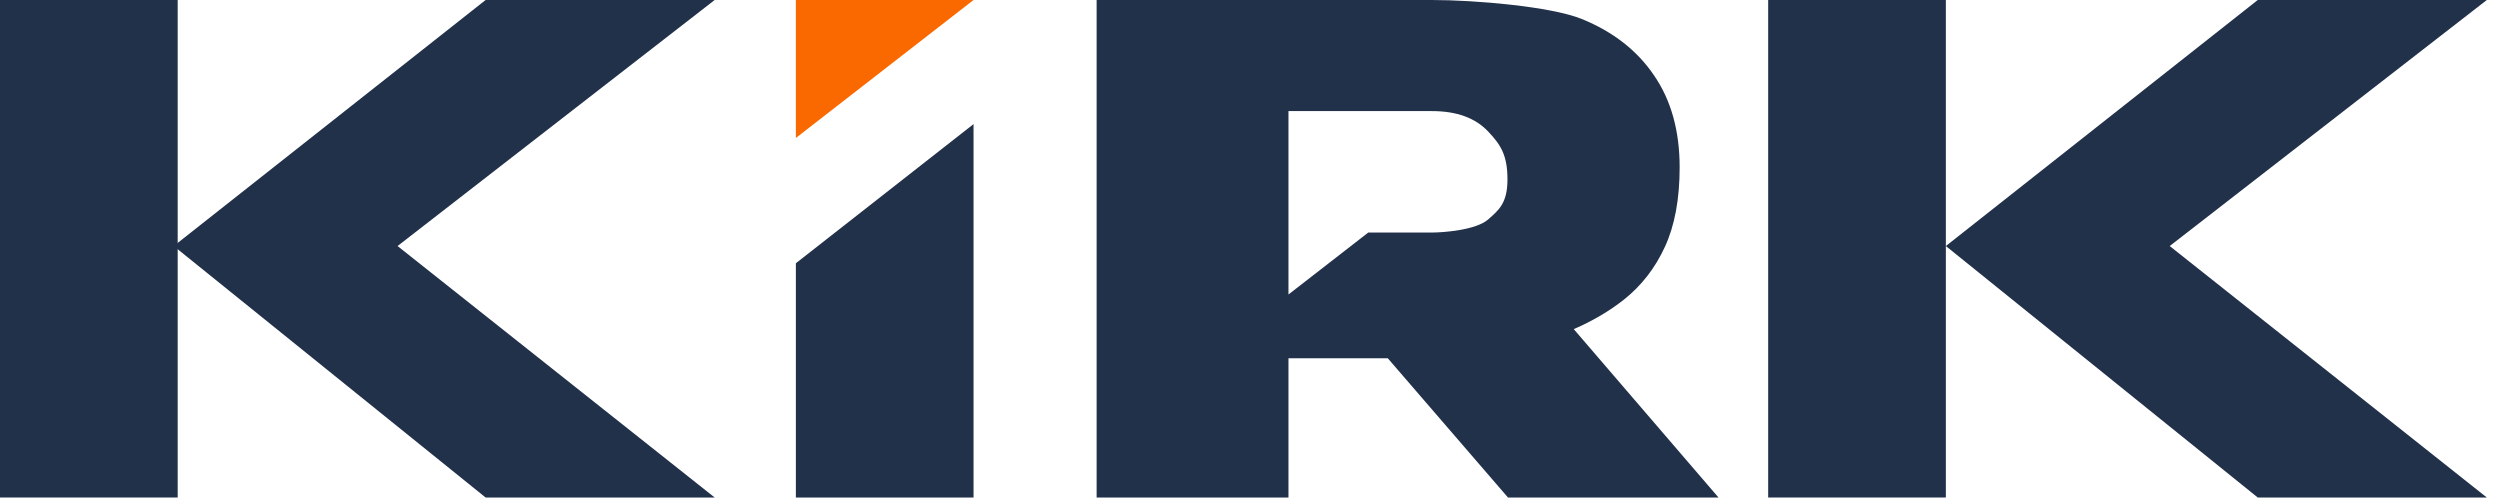
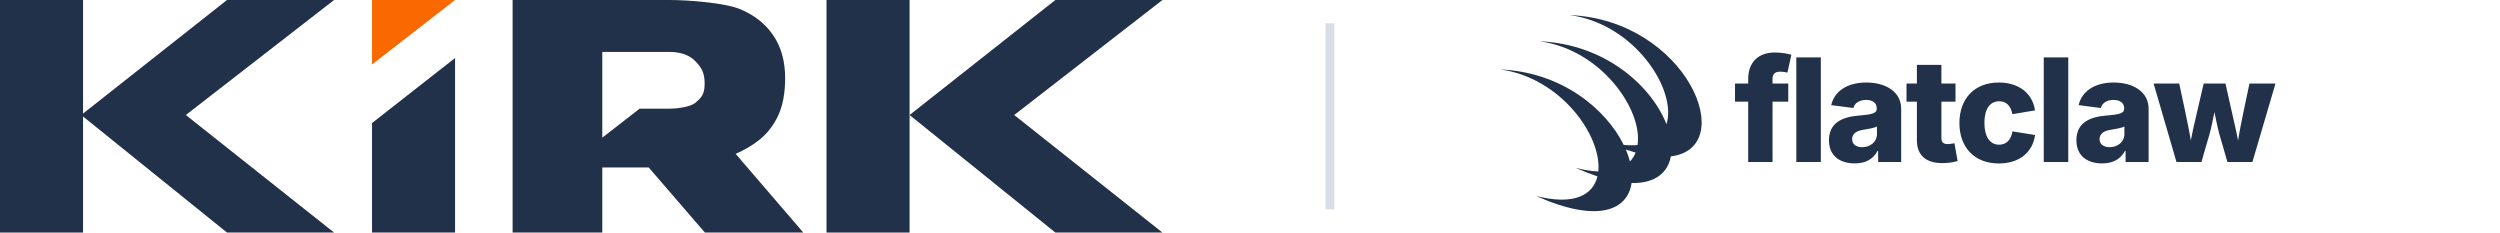
- <svg xmlns="http://www.w3.org/2000/svg" width="201" height="40" viewBox="0 0 201 40" fill="none">
-   <g id="kirk-logo">
-     <g id="color=blue">
-       <g id="text">
-         <g id="k">
-           <path id="Vector" d="M174.444 19.782L199.941 0H181.523L156.447 19.782L181.523 40H199.941L174.444 19.782Z" fill="#22314A" />
-           <path id="Vector_2" d="M156.447 0H142.161V40H156.447V0Z" fill="#22314A" />
-         </g>
-         <g id="i">
-           <path id="Vector_3" d="M78.273 9.977L63.988 21.165V40H78.273V9.977Z" fill="#22314A" />
-           <path id="Vector_4" d="M78.273 0H63.988V11.092L78.273 0Z" fill="#FA6900" />
-         </g>
-         <g id="r">
-           <path id="Subtract" d="M115.132 0C118.53 0 124.677 0.51 127.184 1.53C129.691 2.55 131.627 4.058 132.981 6.056C134.358 8.054 135.044 10.52 135.044 13.454C135.044 16.004 134.648 18.134 133.859 19.845C133.07 21.559 131.968 22.977 130.553 24.097C129.378 25.023 128.034 25.81 126.53 26.462L138.168 40H121.241L111.577 28.803H103.593V40H88.168V0H115.132ZM103.593 8.932V23.677L110.008 18.696H115.132C116.013 18.696 118.677 18.505 119.654 17.637C120.491 16.894 121.2 16.349 121.2 14.432C121.2 12.514 120.686 11.662 119.654 10.581C118.622 9.48 117.115 8.932 115.132 8.932H103.593Z" fill="#22314A" />
-         </g>
-         <g id="K">
-           <path id="Vector_5" d="M31.964 19.782L57.461 0H39.043L13.967 19.782L39.043 40H57.461L31.964 19.782Z" fill="#22314A" />
-           <path id="Vector_6" d="M14.286 0H0V40H14.286V0Z" fill="#22314A" />
+ <svg xmlns="http://www.w3.org/2000/svg" viewBox="0 0 430 40" width="430" height="40" aria-label="Kirk Tech Solutions and FlatClaw">
+   <g>
+     <g id="kirk-logo">
+       <g id="color=blue">
+         <g id="text">
+           <g id="k">
+             <path id="Vector" d="M174.444 19.782L199.941 0H181.523L156.447 19.782L181.523 40H199.941L174.444 19.782Z" fill="#22314A" />
+             <path id="Vector_2" d="M156.447 0H142.161V40H156.447V0Z" fill="#22314A" />
+           </g>
+           <g id="i">
+             <path id="Vector_3" d="M78.273 9.977L63.988 21.165V40H78.273V9.977Z" fill="#22314A" />
+             <path id="Vector_4" d="M78.273 0H63.988V11.092L78.273 0Z" fill="#FA6900" />
+           </g>
+           <g id="r">
+             <path id="Subtract" d="M115.132 0C118.53 0 124.677 0.51 127.184 1.53C129.691 2.55 131.627 4.058 132.981 6.056C134.358 8.054 135.044 10.52 135.044 13.454C135.044 16.004 134.648 18.134 133.859 19.845C133.07 21.559 131.968 22.977 130.553 24.097C129.378 25.023 128.034 25.81 126.53 26.462L138.168 40H121.241L111.577 28.803H103.593V40H88.168V0H115.132ZM103.593 8.932V23.677L110.008 18.696H115.132C116.013 18.696 118.677 18.505 119.654 17.637C120.491 16.894 121.2 16.349 121.2 14.432C121.2 12.514 120.686 11.662 119.654 10.581C118.622 9.48 117.115 8.932 115.132 8.932H103.593Z" fill="#22314A" />
+           </g>
+           <g id="K">
+             <path id="Vector_5" d="M31.964 19.782L57.461 0H39.043L13.967 19.782L39.043 40H57.461L31.964 19.782Z" fill="#22314A" />
+             <path id="Vector_6" d="M14.286 0H0V40H14.286V0Z" fill="#22314A" />
+           </g>
        </g>
      </g>
    </g>
  </g>
+   <rect x="228" y="4" width="1.5" height="32" fill="#D8DEE7" />
+   <g transform="translate(256 -0.5) scale(0.3636)">
+     <g transform="translate(2 4) scale(0.2)">
+       <path fill="#22314A" d="M182.338 22.55c152.455 20.22 254.7 176.264 228.928 258.163-34.76-89.215-143.516-189.588-300.207-196.15C255.855 103.772 355.365 245.5 342.92 329.856c-9.85.97-20.79.927-32.852-.24-41.436-84.32-146.004-172.382-292.437-178.513 142.546 18.907 241.2 156.557 232.36 241.316-15.664-.633-33.447-3.34-53.48-8.46 18.37 8.188 35.514 14.817 51.502 20.067-10.614 44.085-55.285 69.374-144.93 46.47C250 515.968 319.647 483.338 328.736 419.743c56.24 1.254 85.915-24.86 92.856-63.008 164.112-19.88 36.806-322.627-239.254-334.185zm132.808 318.083c7.97 2.704 15.666 5.077 23.07 7.11-3.122 7.893-7.546 14.993-13.35 21.095-2.393-9.222-5.635-18.663-9.72-28.205z" />
+     </g>
+     <text x="116" y="78" font-family="'Inter Tight', 'Inter', system-ui, sans-serif" font-weight="800" font-size="68" letter-spacing="-2" fill="#22314A">flatclaw</text>
+   </g>
</svg>
